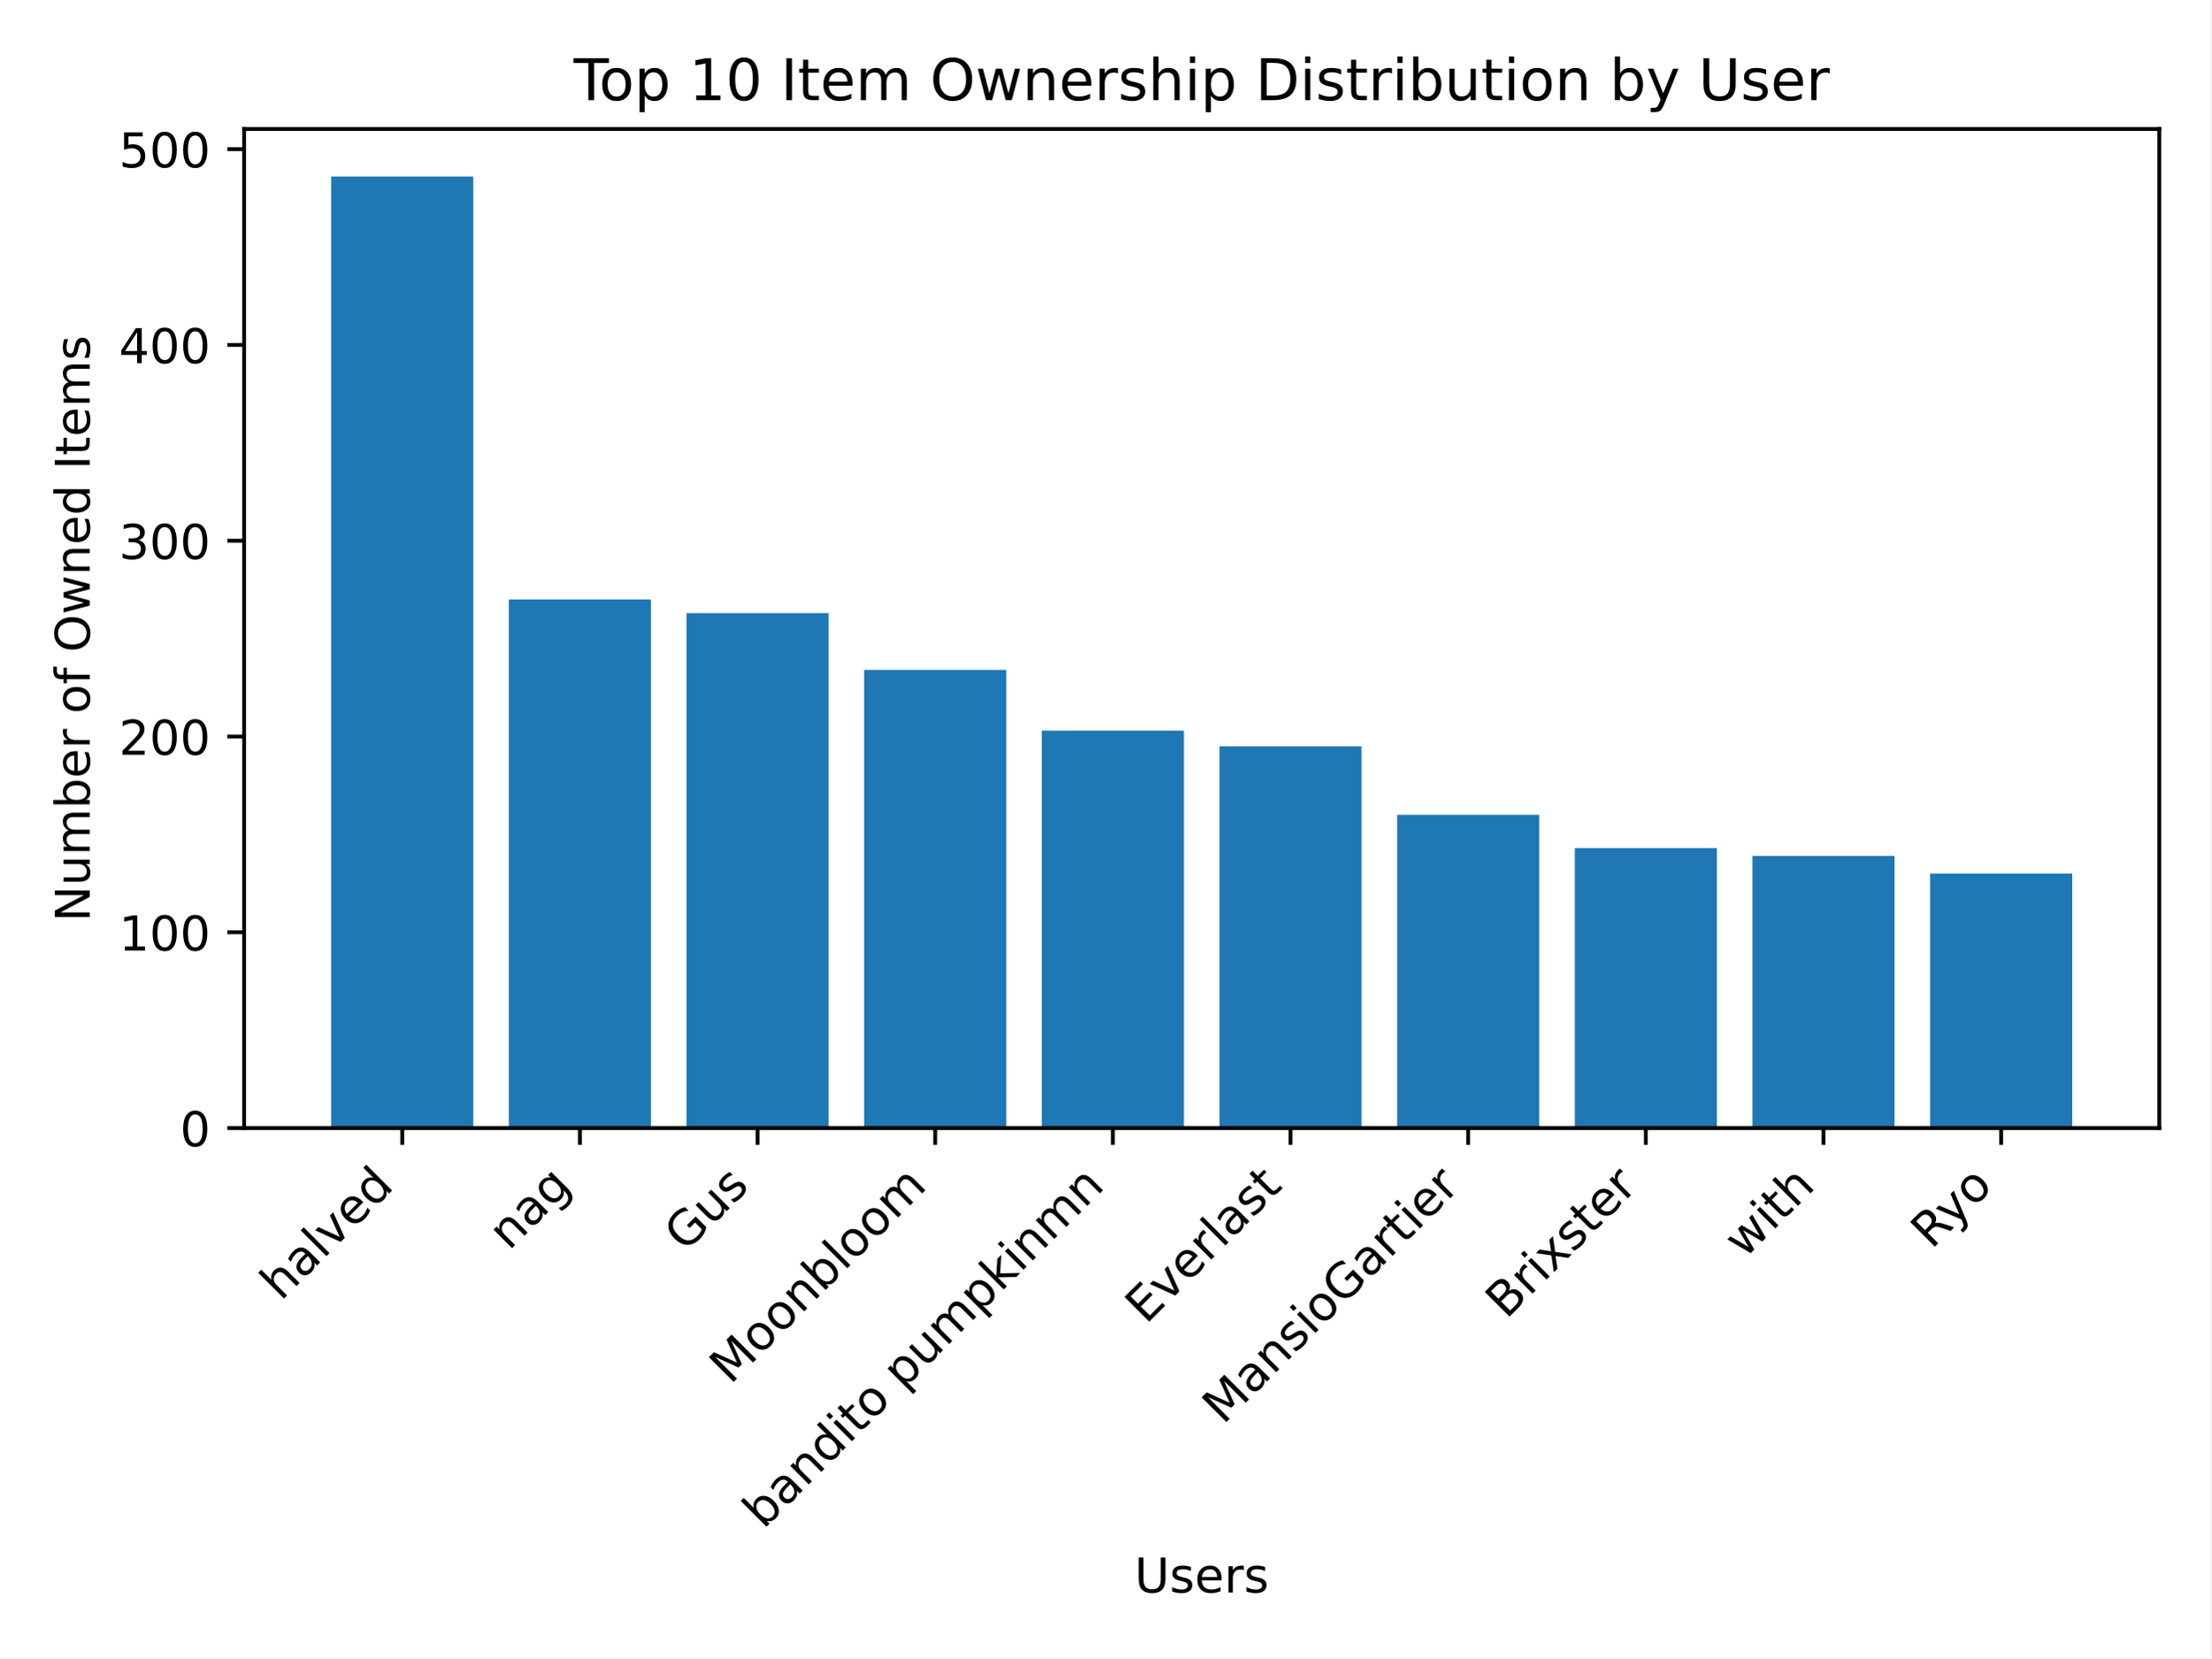
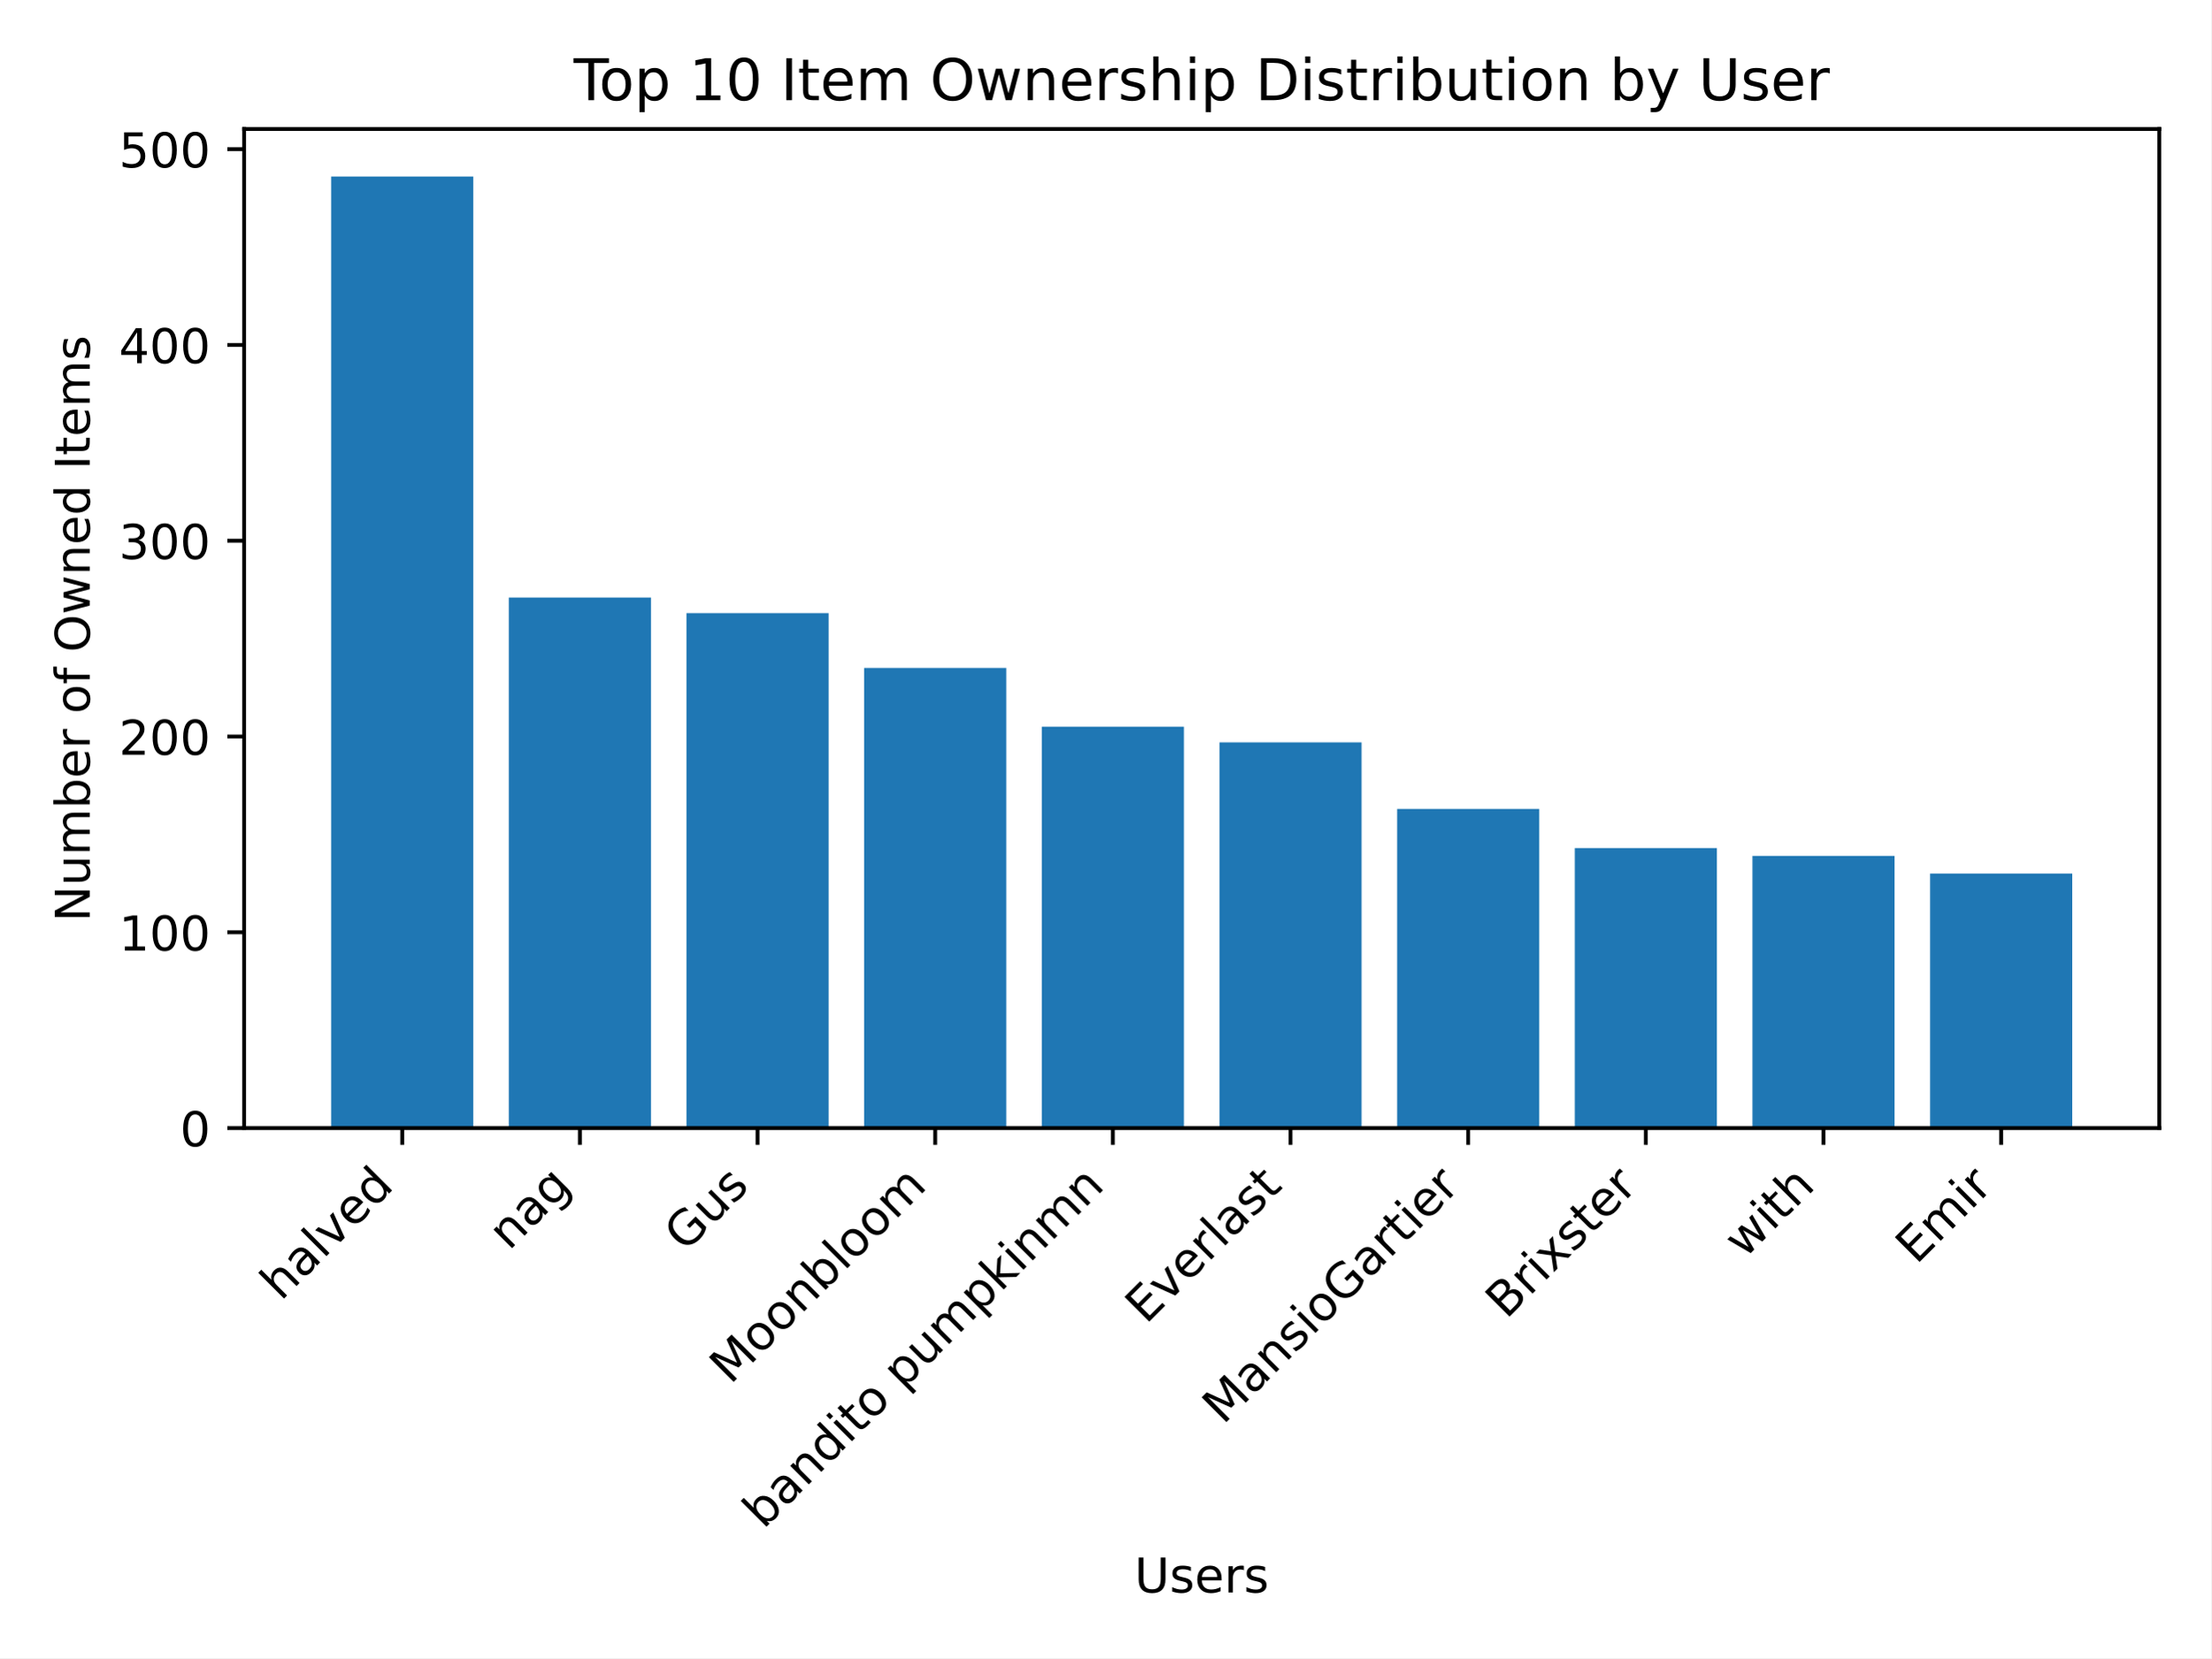
<svg xmlns="http://www.w3.org/2000/svg" xmlns:xlink="http://www.w3.org/1999/xlink" width="460.8pt" height="345.6pt" viewBox="0 0 460.8 345.6" version="1.1">
  <defs>
    <style type="text/css">*{stroke-linejoin: round; stroke-linecap: butt}</style>
  </defs>
  <g id="figure_1">
    <g id="patch_1">
      <path d="M 0 345.6  L 460.8 345.6  L 460.8 0  L 0 0  z " style="fill: #ffffff" />
    </g>
    <g id="axes_1">
      <g id="patch_2">
        <path d="M 50.87 235.125  L 450 235.125  L 450 26.88  L 50.87 26.88  z " style="fill: #ffffff" />
      </g>
      <g id="patch_3">
-         <path d="M 69.012 235.125  L 98.632 235.125  L 98.632 36.796  L 69.012 36.796  z " clip-path="url(#pb528866203)" style="fill: #1f77b4" />
+         <path d="M 69.012 235.125  L 98.632 235.125  L 98.632 36.796  L 69.012 36.796  z " clip-path="url(#p5d338baf3a)" style="fill: #1f77b4" />
      </g>
      <g id="patch_4">
-         <path d="M 106.037 235.125  L 135.657 235.125  L 135.657 124.942  L 106.037 124.942  z " clip-path="url(#pb528866203)" style="fill: #1f77b4" />
+         <path d="M 106.037 235.125  L 135.657 235.125  L 135.657 124.534  L 106.037 124.534  z " clip-path="url(#p5d338baf3a)" style="fill: #1f77b4" />
      </g>
      <g id="patch_5">
-         <path d="M 143.062 235.125  L 172.682 235.125  L 172.682 127.799  L 143.062 127.799  z " clip-path="url(#pb528866203)" style="fill: #1f77b4" />
+         <path d="M 143.062 235.125  L 172.682 235.125  L 172.682 127.799  L 143.062 127.799  z " clip-path="url(#p5d338baf3a)" style="fill: #1f77b4" />
      </g>
      <g id="patch_6">
-         <path d="M 180.087 235.125  L 209.707 235.125  L 209.707 139.634  L 180.087 139.634  z " clip-path="url(#pb528866203)" style="fill: #1f77b4" />
+         <path d="M 180.087 235.125  L 209.707 235.125  L 209.707 139.225  L 180.087 139.225  z " clip-path="url(#p5d338baf3a)" style="fill: #1f77b4" />
      </g>
      <g id="patch_7">
-         <path d="M 217.112 235.125  L 246.732 235.125  L 246.732 152.284  L 217.112 152.284  z " clip-path="url(#pb528866203)" style="fill: #1f77b4" />
+         <path d="M 217.112 235.125  L 246.732 235.125  L 246.732 151.468  L 217.112 151.468  z " clip-path="url(#p5d338baf3a)" style="fill: #1f77b4" />
      </g>
      <g id="patch_8">
-         <path d="M 254.138 235.125  L 283.758 235.125  L 283.758 155.549  L 254.138 155.549  z " clip-path="url(#pb528866203)" style="fill: #1f77b4" />
+         <path d="M 254.138 235.125  L 283.758 235.125  L 283.758 154.733  L 254.138 154.733  z " clip-path="url(#p5d338baf3a)" style="fill: #1f77b4" />
      </g>
      <g id="patch_9">
-         <path d="M 291.163 235.125  L 320.783 235.125  L 320.783 169.832  L 291.163 169.832  z " clip-path="url(#pb528866203)" style="fill: #1f77b4" />
+         <path d="M 291.163 235.125  L 320.783 235.125  L 320.783 168.607  L 291.163 168.607  z " clip-path="url(#p5d338baf3a)" style="fill: #1f77b4" />
      </g>
      <g id="patch_10">
-         <path d="M 328.188 235.125  L 357.808 235.125  L 357.808 176.769  L 328.188 176.769  z " clip-path="url(#pb528866203)" style="fill: #1f77b4" />
+         <path d="M 328.188 235.125  L 357.808 235.125  L 357.808 176.769  L 328.188 176.769  z " clip-path="url(#p5d338baf3a)" style="fill: #1f77b4" />
      </g>
      <g id="patch_11">
-         <path d="M 365.213 235.125  L 394.833 235.125  L 394.833 178.401  L 365.213 178.401  z " clip-path="url(#pb528866203)" style="fill: #1f77b4" />
+         <path d="M 365.213 235.125  L 394.833 235.125  L 394.833 178.401  L 365.213 178.401  z " clip-path="url(#p5d338baf3a)" style="fill: #1f77b4" />
      </g>
      <g id="patch_12">
-         <path d="M 402.238 235.125  L 431.858 235.125  L 431.858 182.074  L 402.238 182.074  z " clip-path="url(#pb528866203)" style="fill: #1f77b4" />
+         <path d="M 402.238 235.125  L 431.858 235.125  L 431.858 182.074  L 402.238 182.074  z " clip-path="url(#p5d338baf3a)" style="fill: #1f77b4" />
      </g>
      <g id="matplotlib.axis_1">
        <g id="xtick_1">
          <g id="line2d_1">
            <defs>
-               <path id="mdd548d64d0" d="M 0 0  L 0 3.5  " style="stroke: #000000; stroke-width: 0.8" />
+               <path id="mcd9829414c" d="M 0 0  L 0 3.5  " style="stroke: #000000; stroke-width: 0.8" />
            </defs>
            <g>
-               <use xlink:href="#mdd548d64d0" x="83.822" y="235.125" style="stroke: #000000; stroke-width: 0.8" />
+               <use xlink:href="#mcd9829414c" x="83.822" y="235.125" style="stroke: #000000; stroke-width: 0.8" />
            </g>
          </g>
          <g id="text_1">
            <g transform="translate(58.54764 271.3021) rotate(-45) scale(0.1 -0.1)">
              <defs>
                <path id="DejaVuSans-68" d="M 3513 2113  L 3513 0  L 2938 0  L 2938 2094  Q 2938 2591 2744 2837  Q 2550 3084 2163 3084  Q 1697 3084 1428 2787  Q 1159 2491 1159 1978  L 1159 0  L 581 0  L 581 4863  L 1159 4863  L 1159 2956  Q 1366 3272 1645 3428  Q 1925 3584 2291 3584  Q 2894 3584 3203 3211  Q 3513 2838 3513 2113  z " transform="scale(0.015625)" />
                <path id="DejaVuSans-61" d="M 2194 1759  Q 1497 1759 1228 1600  Q 959 1441 959 1056  Q 959 750 1161 570  Q 1363 391 1709 391  Q 2188 391 2477 730  Q 2766 1069 2766 1631  L 2766 1759  L 2194 1759  z M 3341 1997  L 3341 0  L 2766 0  L 2766 531  Q 2569 213 2275 61  Q 1981 -91 1556 -91  Q 1019 -91 701 211  Q 384 513 384 1019  Q 384 1609 779 1909  Q 1175 2209 1959 2209  L 2766 2209  L 2766 2266  Q 2766 2663 2505 2880  Q 2244 3097 1772 3097  Q 1472 3097 1187 3025  Q 903 2953 641 2809  L 641 3341  Q 956 3463 1253 3523  Q 1550 3584 1831 3584  Q 2591 3584 2966 3190  Q 3341 2797 3341 1997  z " transform="scale(0.015625)" />
                <path id="DejaVuSans-6c" d="M 603 4863  L 1178 4863  L 1178 0  L 603 0  L 603 4863  z " transform="scale(0.015625)" />
                <path id="DejaVuSans-76" d="M 191 3500  L 800 3500  L 1894 563  L 2988 3500  L 3597 3500  L 2284 0  L 1503 0  L 191 3500  z " transform="scale(0.015625)" />
                <path id="DejaVuSans-65" d="M 3597 1894  L 3597 1613  L 953 1613  Q 991 1019 1311 708  Q 1631 397 2203 397  Q 2534 397 2845 478  Q 3156 559 3463 722  L 3463 178  Q 3153 47 2828 -22  Q 2503 -91 2169 -91  Q 1331 -91 842 396  Q 353 884 353 1716  Q 353 2575 817 3079  Q 1281 3584 2069 3584  Q 2775 3584 3186 3129  Q 3597 2675 3597 1894  z M 3022 2063  Q 3016 2534 2758 2815  Q 2500 3097 2075 3097  Q 1594 3097 1305 2825  Q 1016 2553 972 2059  L 3022 2063  z " transform="scale(0.015625)" />
                <path id="DejaVuSans-64" d="M 2906 2969  L 2906 4863  L 3481 4863  L 3481 0  L 2906 0  L 2906 525  Q 2725 213 2448 61  Q 2172 -91 1784 -91  Q 1150 -91 751 415  Q 353 922 353 1747  Q 353 2572 751 3078  Q 1150 3584 1784 3584  Q 2172 3584 2448 3432  Q 2725 3281 2906 2969  z M 947 1747  Q 947 1113 1208 752  Q 1469 391 1925 391  Q 2381 391 2643 752  Q 2906 1113 2906 1747  Q 2906 2381 2643 2742  Q 2381 3103 1925 3103  Q 1469 3103 1208 2742  Q 947 2381 947 1747  z " transform="scale(0.015625)" />
              </defs>
              <use xlink:href="#DejaVuSans-68" />
              <use xlink:href="#DejaVuSans-61" x="63.379" />
              <use xlink:href="#DejaVuSans-6c" x="124.658" />
              <use xlink:href="#DejaVuSans-76" x="152.441" />
              <use xlink:href="#DejaVuSans-65" x="211.621" />
              <use xlink:href="#DejaVuSans-64" x="273.145" />
            </g>
          </g>
        </g>
        <g id="xtick_2">
          <g id="line2d_2">
            <g>
-               <use xlink:href="#mdd548d64d0" x="120.847" y="235.125" style="stroke: #000000; stroke-width: 0.8" />
+               <use xlink:href="#mcd9829414c" x="120.847" y="235.125" style="stroke: #000000; stroke-width: 0.8" />
            </g>
          </g>
          <g id="text_2">
            <g transform="translate(106.0732 260.8015) rotate(-45) scale(0.1 -0.1)">
              <defs>
                <path id="DejaVuSans-6e" d="M 3513 2113  L 3513 0  L 2938 0  L 2938 2094  Q 2938 2591 2744 2837  Q 2550 3084 2163 3084  Q 1697 3084 1428 2787  Q 1159 2491 1159 1978  L 1159 0  L 581 0  L 581 3500  L 1159 3500  L 1159 2956  Q 1366 3272 1645 3428  Q 1925 3584 2291 3584  Q 2894 3584 3203 3211  Q 3513 2838 3513 2113  z " transform="scale(0.015625)" />
                <path id="DejaVuSans-67" d="M 2906 1791  Q 2906 2416 2648 2759  Q 2391 3103 1925 3103  Q 1463 3103 1205 2759  Q 947 2416 947 1791  Q 947 1169 1205 825  Q 1463 481 1925 481  Q 2391 481 2648 825  Q 2906 1169 2906 1791  z M 3481 434  Q 3481 -459 3084 -895  Q 2688 -1331 1869 -1331  Q 1566 -1331 1297 -1286  Q 1028 -1241 775 -1147  L 775 -588  Q 1028 -725 1275 -790  Q 1522 -856 1778 -856  Q 2344 -856 2625 -561  Q 2906 -266 2906 331  L 2906 616  Q 2728 306 2450 153  Q 2172 0 1784 0  Q 1141 0 747 490  Q 353 981 353 1791  Q 353 2603 747 3093  Q 1141 3584 1784 3584  Q 2172 3584 2450 3431  Q 2728 3278 2906 2969  L 2906 3500  L 3481 3500  L 3481 434  z " transform="scale(0.015625)" />
              </defs>
              <use xlink:href="#DejaVuSans-6e" />
              <use xlink:href="#DejaVuSans-61" x="63.379" />
              <use xlink:href="#DejaVuSans-67" x="124.658" />
            </g>
          </g>
        </g>
        <g id="xtick_3">
          <g id="line2d_3">
            <g>
-               <use xlink:href="#mdd548d64d0" x="157.872" y="235.125" style="stroke: #000000; stroke-width: 0.8" />
+               <use xlink:href="#mcd9829414c" x="157.872" y="235.125" style="stroke: #000000; stroke-width: 0.8" />
            </g>
          </g>
          <g id="text_3">
            <g transform="translate(142.758 261.1418) rotate(-45) scale(0.1 -0.1)">
              <defs>
                <path id="DejaVuSans-47" d="M 3809 666  L 3809 1919  L 2778 1919  L 2778 2438  L 4434 2438  L 4434 434  Q 4069 175 3628 42  Q 3188 -91 2688 -91  Q 1594 -91 976 548  Q 359 1188 359 2328  Q 359 3472 976 4111  Q 1594 4750 2688 4750  Q 3144 4750 3555 4637  Q 3966 4525 4313 4306  L 4313 3634  Q 3963 3931 3569 4081  Q 3175 4231 2741 4231  Q 1884 4231 1454 3753  Q 1025 3275 1025 2328  Q 1025 1384 1454 906  Q 1884 428 2741 428  Q 3075 428 3337 486  Q 3600 544 3809 666  z " transform="scale(0.015625)" />
                <path id="DejaVuSans-75" d="M 544 1381  L 544 3500  L 1119 3500  L 1119 1403  Q 1119 906 1312 657  Q 1506 409 1894 409  Q 2359 409 2629 706  Q 2900 1003 2900 1516  L 2900 3500  L 3475 3500  L 3475 0  L 2900 0  L 2900 538  Q 2691 219 2414 64  Q 2138 -91 1772 -91  Q 1169 -91 856 284  Q 544 659 544 1381  z M 1991 3584  L 1991 3584  z " transform="scale(0.015625)" />
                <path id="DejaVuSans-73" d="M 2834 3397  L 2834 2853  Q 2591 2978 2328 3040  Q 2066 3103 1784 3103  Q 1356 3103 1142 2972  Q 928 2841 928 2578  Q 928 2378 1081 2264  Q 1234 2150 1697 2047  L 1894 2003  Q 2506 1872 2764 1633  Q 3022 1394 3022 966  Q 3022 478 2636 193  Q 2250 -91 1575 -91  Q 1294 -91 989 -36  Q 684 19 347 128  L 347 722  Q 666 556 975 473  Q 1284 391 1588 391  Q 1994 391 2212 530  Q 2431 669 2431 922  Q 2431 1156 2273 1281  Q 2116 1406 1581 1522  L 1381 1569  Q 847 1681 609 1914  Q 372 2147 372 2553  Q 372 3047 722 3315  Q 1072 3584 1716 3584  Q 2034 3584 2315 3537  Q 2597 3491 2834 3397  z " transform="scale(0.015625)" />
              </defs>
              <use xlink:href="#DejaVuSans-47" />
              <use xlink:href="#DejaVuSans-75" x="77.49" />
              <use xlink:href="#DejaVuSans-73" x="140.869" />
            </g>
          </g>
        </g>
        <g id="xtick_4">
          <g id="line2d_4">
            <g>
-               <use xlink:href="#mdd548d64d0" x="194.897" y="235.125" style="stroke: #000000; stroke-width: 0.8" />
+               <use xlink:href="#mcd9829414c" x="194.897" y="235.125" style="stroke: #000000; stroke-width: 0.8" />
            </g>
          </g>
          <g id="text_4">
            <g transform="translate(152.197 288.7278) rotate(-45) scale(0.1 -0.1)">
              <defs>
                <path id="DejaVuSans-4d" d="M 628 4666  L 1569 4666  L 2759 1491  L 3956 4666  L 4897 4666  L 4897 0  L 4281 0  L 4281 4097  L 3078 897  L 2444 897  L 1241 4097  L 1241 0  L 628 0  L 628 4666  z " transform="scale(0.015625)" />
                <path id="DejaVuSans-6f" d="M 1959 3097  Q 1497 3097 1228 2736  Q 959 2375 959 1747  Q 959 1119 1226 758  Q 1494 397 1959 397  Q 2419 397 2687 759  Q 2956 1122 2956 1747  Q 2956 2369 2687 2733  Q 2419 3097 1959 3097  z M 1959 3584  Q 2709 3584 3137 3096  Q 3566 2609 3566 1747  Q 3566 888 3137 398  Q 2709 -91 1959 -91  Q 1206 -91 779 398  Q 353 888 353 1747  Q 353 2609 779 3096  Q 1206 3584 1959 3584  z " transform="scale(0.015625)" />
                <path id="DejaVuSans-62" d="M 3116 1747  Q 3116 2381 2855 2742  Q 2594 3103 2138 3103  Q 1681 3103 1420 2742  Q 1159 2381 1159 1747  Q 1159 1113 1420 752  Q 1681 391 2138 391  Q 2594 391 2855 752  Q 3116 1113 3116 1747  z M 1159 2969  Q 1341 3281 1617 3432  Q 1894 3584 2278 3584  Q 2916 3584 3314 3078  Q 3713 2572 3713 1747  Q 3713 922 3314 415  Q 2916 -91 2278 -91  Q 1894 -91 1617 61  Q 1341 213 1159 525  L 1159 0  L 581 0  L 581 4863  L 1159 4863  L 1159 2969  z " transform="scale(0.015625)" />
                <path id="DejaVuSans-6d" d="M 3328 2828  Q 3544 3216 3844 3400  Q 4144 3584 4550 3584  Q 5097 3584 5394 3201  Q 5691 2819 5691 2113  L 5691 0  L 5113 0  L 5113 2094  Q 5113 2597 4934 2840  Q 4756 3084 4391 3084  Q 3944 3084 3684 2787  Q 3425 2491 3425 1978  L 3425 0  L 2847 0  L 2847 2094  Q 2847 2600 2669 2842  Q 2491 3084 2119 3084  Q 1678 3084 1418 2786  Q 1159 2488 1159 1978  L 1159 0  L 581 0  L 581 3500  L 1159 3500  L 1159 2956  Q 1356 3278 1631 3431  Q 1906 3584 2284 3584  Q 2666 3584 2933 3390  Q 3200 3197 3328 2828  z " transform="scale(0.015625)" />
              </defs>
              <use xlink:href="#DejaVuSans-4d" />
              <use xlink:href="#DejaVuSans-6f" x="86.279" />
              <use xlink:href="#DejaVuSans-6f" x="147.461" />
              <use xlink:href="#DejaVuSans-6e" x="208.643" />
              <use xlink:href="#DejaVuSans-62" x="272.021" />
              <use xlink:href="#DejaVuSans-6c" x="335.498" />
              <use xlink:href="#DejaVuSans-6f" x="363.281" />
              <use xlink:href="#DejaVuSans-6f" x="424.463" />
              <use xlink:href="#DejaVuSans-6d" x="485.645" />
            </g>
          </g>
        </g>
        <g id="xtick_5">
          <g id="line2d_5">
            <g>
-               <use xlink:href="#mdd548d64d0" x="231.922" y="235.125" style="stroke: #000000; stroke-width: 0.8" />
+               <use xlink:href="#mcd9829414c" x="231.922" y="235.125" style="stroke: #000000; stroke-width: 0.8" />
            </g>
          </g>
          <g id="text_5">
            <g transform="translate(159.0927 318.8572) rotate(-45) scale(0.1 -0.1)">
              <defs>
                <path id="DejaVuSans-69" d="M 603 3500  L 1178 3500  L 1178 0  L 603 0  L 603 3500  z M 603 4863  L 1178 4863  L 1178 4134  L 603 4134  L 603 4863  z " transform="scale(0.015625)" />
                <path id="DejaVuSans-74" d="M 1172 4494  L 1172 3500  L 2356 3500  L 2356 3053  L 1172 3053  L 1172 1153  Q 1172 725 1289 603  Q 1406 481 1766 481  L 2356 481  L 2356 0  L 1766 0  Q 1100 0 847 248  Q 594 497 594 1153  L 594 3053  L 172 3053  L 172 3500  L 594 3500  L 594 4494  L 1172 4494  z " transform="scale(0.015625)" />
                <path id="DejaVuSans-20" transform="scale(0.015625)" />
                <path id="DejaVuSans-70" d="M 1159 525  L 1159 -1331  L 581 -1331  L 581 3500  L 1159 3500  L 1159 2969  Q 1341 3281 1617 3432  Q 1894 3584 2278 3584  Q 2916 3584 3314 3078  Q 3713 2572 3713 1747  Q 3713 922 3314 415  Q 2916 -91 2278 -91  Q 1894 -91 1617 61  Q 1341 213 1159 525  z M 3116 1747  Q 3116 2381 2855 2742  Q 2594 3103 2138 3103  Q 1681 3103 1420 2742  Q 1159 2381 1159 1747  Q 1159 1113 1420 752  Q 1681 391 2138 391  Q 2594 391 2855 752  Q 3116 1113 3116 1747  z " transform="scale(0.015625)" />
                <path id="DejaVuSans-6b" d="M 581 4863  L 1159 4863  L 1159 1991  L 2875 3500  L 3609 3500  L 1753 1863  L 3688 0  L 2938 0  L 1159 1709  L 1159 0  L 581 0  L 581 4863  z " transform="scale(0.015625)" />
              </defs>
              <use xlink:href="#DejaVuSans-62" />
              <use xlink:href="#DejaVuSans-61" x="63.477" />
              <use xlink:href="#DejaVuSans-6e" x="124.756" />
              <use xlink:href="#DejaVuSans-64" x="188.135" />
              <use xlink:href="#DejaVuSans-69" x="251.611" />
              <use xlink:href="#DejaVuSans-74" x="279.395" />
              <use xlink:href="#DejaVuSans-6f" x="318.604" />
              <use xlink:href="#DejaVuSans-20" x="379.785" />
              <use xlink:href="#DejaVuSans-70" x="411.572" />
              <use xlink:href="#DejaVuSans-75" x="475.049" />
              <use xlink:href="#DejaVuSans-6d" x="538.428" />
              <use xlink:href="#DejaVuSans-70" x="635.84" />
              <use xlink:href="#DejaVuSans-6b" x="699.316" />
              <use xlink:href="#DejaVuSans-69" x="757.227" />
              <use xlink:href="#DejaVuSans-6e" x="785.01" />
              <use xlink:href="#DejaVuSans-6d" x="848.389" />
              <use xlink:href="#DejaVuSans-6e" x="945.801" />
            </g>
          </g>
        </g>
        <g id="xtick_6">
          <g id="line2d_6">
            <g>
-               <use xlink:href="#mdd548d64d0" x="268.948" y="235.125" style="stroke: #000000; stroke-width: 0.8" />
+               <use xlink:href="#mcd9829414c" x="268.948" y="235.125" style="stroke: #000000; stroke-width: 0.8" />
            </g>
          </g>
          <g id="text_6">
            <g transform="translate(238.8126 276.1623) rotate(-45) scale(0.1 -0.1)">
              <defs>
                <path id="DejaVuSans-45" d="M 628 4666  L 3578 4666  L 3578 4134  L 1259 4134  L 1259 2753  L 3481 2753  L 3481 2222  L 1259 2222  L 1259 531  L 3634 531  L 3634 0  L 628 0  L 628 4666  z " transform="scale(0.015625)" />
                <path id="DejaVuSans-72" d="M 2631 2963  Q 2534 3019 2420 3045  Q 2306 3072 2169 3072  Q 1681 3072 1420 2755  Q 1159 2438 1159 1844  L 1159 0  L 581 0  L 581 3500  L 1159 3500  L 1159 2956  Q 1341 3275 1631 3429  Q 1922 3584 2338 3584  Q 2397 3584 2469 3576  Q 2541 3569 2628 3553  L 2631 2963  z " transform="scale(0.015625)" />
              </defs>
              <use xlink:href="#DejaVuSans-45" />
              <use xlink:href="#DejaVuSans-76" x="63.184" />
              <use xlink:href="#DejaVuSans-65" x="122.363" />
              <use xlink:href="#DejaVuSans-72" x="183.887" />
              <use xlink:href="#DejaVuSans-6c" x="225" />
              <use xlink:href="#DejaVuSans-61" x="252.783" />
              <use xlink:href="#DejaVuSans-73" x="314.062" />
              <use xlink:href="#DejaVuSans-74" x="366.162" />
            </g>
          </g>
        </g>
        <g id="xtick_7">
          <g id="line2d_7">
            <g>
-               <use xlink:href="#mdd548d64d0" x="305.973" y="235.125" style="stroke: #000000; stroke-width: 0.8" />
+               <use xlink:href="#mcd9829414c" x="305.973" y="235.125" style="stroke: #000000; stroke-width: 0.8" />
            </g>
          </g>
          <g id="text_7">
            <g transform="translate(254.8985 297.1015) rotate(-45) scale(0.1 -0.1)">
              <use xlink:href="#DejaVuSans-4d" />
              <use xlink:href="#DejaVuSans-61" x="86.279" />
              <use xlink:href="#DejaVuSans-6e" x="147.559" />
              <use xlink:href="#DejaVuSans-73" x="210.938" />
              <use xlink:href="#DejaVuSans-69" x="263.037" />
              <use xlink:href="#DejaVuSans-6f" x="290.82" />
              <use xlink:href="#DejaVuSans-47" x="352.002" />
              <use xlink:href="#DejaVuSans-61" x="429.492" />
              <use xlink:href="#DejaVuSans-72" x="490.771" />
              <use xlink:href="#DejaVuSans-74" x="531.885" />
              <use xlink:href="#DejaVuSans-69" x="571.094" />
              <use xlink:href="#DejaVuSans-65" x="598.877" />
              <use xlink:href="#DejaVuSans-72" x="660.4" />
            </g>
          </g>
        </g>
        <g id="xtick_8">
          <g id="line2d_8">
            <g>
-               <use xlink:href="#mdd548d64d0" x="342.998" y="235.125" style="stroke: #000000; stroke-width: 0.8" />
+               <use xlink:href="#mcd9829414c" x="342.998" y="235.125" style="stroke: #000000; stroke-width: 0.8" />
            </g>
          </g>
          <g id="text_8">
            <g transform="translate(313.9057 275.1193) rotate(-45) scale(0.1 -0.1)">
              <defs>
                <path id="DejaVuSans-42" d="M 1259 2228  L 1259 519  L 2272 519  Q 2781 519 3026 730  Q 3272 941 3272 1375  Q 3272 1813 3026 2020  Q 2781 2228 2272 2228  L 1259 2228  z M 1259 4147  L 1259 2741  L 2194 2741  Q 2656 2741 2882 2914  Q 3109 3088 3109 3444  Q 3109 3797 2882 3972  Q 2656 4147 2194 4147  L 1259 4147  z M 628 4666  L 2241 4666  Q 2963 4666 3353 4366  Q 3744 4066 3744 3513  Q 3744 3084 3544 2831  Q 3344 2578 2956 2516  Q 3422 2416 3680 2098  Q 3938 1781 3938 1306  Q 3938 681 3513 340  Q 3088 0 2303 0  L 628 0  L 628 4666  z " transform="scale(0.015625)" />
                <path id="DejaVuSans-78" d="M 3513 3500  L 2247 1797  L 3578 0  L 2900 0  L 1881 1375  L 863 0  L 184 0  L 1544 1831  L 300 3500  L 978 3500  L 1906 2253  L 2834 3500  L 3513 3500  z " transform="scale(0.015625)" />
              </defs>
              <use xlink:href="#DejaVuSans-42" />
              <use xlink:href="#DejaVuSans-72" x="68.604" />
              <use xlink:href="#DejaVuSans-69" x="109.717" />
              <use xlink:href="#DejaVuSans-78" x="137.5" />
              <use xlink:href="#DejaVuSans-73" x="196.68" />
              <use xlink:href="#DejaVuSans-74" x="248.779" />
              <use xlink:href="#DejaVuSans-65" x="287.988" />
              <use xlink:href="#DejaVuSans-72" x="349.512" />
            </g>
          </g>
        </g>
        <g id="xtick_9">
          <g id="line2d_9">
            <g>
-               <use xlink:href="#mdd548d64d0" x="380.023" y="235.125" style="stroke: #000000; stroke-width: 0.8" />
+               <use xlink:href="#mcd9829414c" x="380.023" y="235.125" style="stroke: #000000; stroke-width: 0.8" />
            </g>
          </g>
          <g id="text_9">
            <g transform="translate(363.5515 262.4986) rotate(-45) scale(0.1 -0.1)">
              <defs>
                <path id="DejaVuSans-77" d="M 269 3500  L 844 3500  L 1563 769  L 2278 3500  L 2956 3500  L 3675 769  L 4391 3500  L 4966 3500  L 4050 0  L 3372 0  L 2619 2869  L 1863 0  L 1184 0  L 269 3500  z " transform="scale(0.015625)" />
              </defs>
              <use xlink:href="#DejaVuSans-77" />
              <use xlink:href="#DejaVuSans-69" x="81.787" />
              <use xlink:href="#DejaVuSans-74" x="109.57" />
              <use xlink:href="#DejaVuSans-68" x="148.779" />
            </g>
          </g>
        </g>
        <g id="xtick_10">
          <g id="line2d_10">
            <g>
-               <use xlink:href="#mdd548d64d0" x="417.048" y="235.125" style="stroke: #000000; stroke-width: 0.8" />
+               <use xlink:href="#mcd9829414c" x="417.048" y="235.125" style="stroke: #000000; stroke-width: 0.8" />
            </g>
          </g>
          <g id="text_10">
-             <g transform="translate(402.541 260.5342) rotate(-45) scale(0.1 -0.1)">
-               <defs>
-                 <path id="DejaVuSans-52" d="M 2841 2188  Q 3044 2119 3236 1894  Q 3428 1669 3622 1275  L 4263 0  L 3584 0  L 2988 1197  Q 2756 1666 2539 1819  Q 2322 1972 1947 1972  L 1259 1972  L 1259 0  L 628 0  L 628 4666  L 2053 4666  Q 2853 4666 3247 4331  Q 3641 3997 3641 3322  Q 3641 2881 3436 2590  Q 3231 2300 2841 2188  z M 1259 4147  L 1259 2491  L 2053 2491  Q 2509 2491 2742 2702  Q 2975 2913 2975 3322  Q 2975 3731 2742 3939  Q 2509 4147 2053 4147  L 1259 4147  z " transform="scale(0.015625)" />
-                 <path id="DejaVuSans-79" d="M 2059 -325  Q 1816 -950 1584 -1140  Q 1353 -1331 966 -1331  L 506 -1331  L 506 -850  L 844 -850  Q 1081 -850 1212 -737  Q 1344 -625 1503 -206  L 1606 56  L 191 3500  L 800 3500  L 1894 763  L 2988 3500  L 3597 3500  L 2059 -325  z " transform="scale(0.015625)" />
-               </defs>
-               <use xlink:href="#DejaVuSans-52" />
-               <use xlink:href="#DejaVuSans-79" x="63.982" />
-               <use xlink:href="#DejaVuSans-6f" x="123.162" />
+             <g transform="translate(399.3502 263.725) rotate(-45) scale(0.1 -0.1)">
+               <use xlink:href="#DejaVuSans-45" />
+               <use xlink:href="#DejaVuSans-6d" x="63.184" />
+               <use xlink:href="#DejaVuSans-69" x="160.596" />
+               <use xlink:href="#DejaVuSans-72" x="188.379" />
            </g>
          </g>
        </g>
        <g id="text_11">
          <g transform="translate(236.4342 331.9262) scale(0.1 -0.1)">
            <defs>
              <path id="DejaVuSans-55" d="M 556 4666  L 1191 4666  L 1191 1831  Q 1191 1081 1462 751  Q 1734 422 2344 422  Q 2950 422 3222 751  Q 3494 1081 3494 1831  L 3494 4666  L 4128 4666  L 4128 1753  Q 4128 841 3676 375  Q 3225 -91 2344 -91  Q 1459 -91 1007 375  Q 556 841 556 1753  L 556 4666  z " transform="scale(0.015625)" />
            </defs>
            <use xlink:href="#DejaVuSans-55" />
            <use xlink:href="#DejaVuSans-73" x="73.193" />
            <use xlink:href="#DejaVuSans-65" x="125.293" />
            <use xlink:href="#DejaVuSans-72" x="186.816" />
            <use xlink:href="#DejaVuSans-73" x="227.93" />
          </g>
        </g>
      </g>
      <g id="matplotlib.axis_2">
        <g id="ytick_1">
          <g id="line2d_11">
            <defs>
-               <path id="mbf0ead1be3" d="M 0 0  L -3.5 0  " style="stroke: #000000; stroke-width: 0.8" />
+               <path id="m1572080cb5" d="M 0 0  L -3.5 0  " style="stroke: #000000; stroke-width: 0.8" />
            </defs>
            <g>
-               <use xlink:href="#mbf0ead1be3" x="50.87" y="235.125" style="stroke: #000000; stroke-width: 0.8" />
+               <use xlink:href="#m1572080cb5" x="50.87" y="235.125" style="stroke: #000000; stroke-width: 0.8" />
            </g>
          </g>
          <g id="text_12">
            <g transform="translate(37.5075 238.9243) scale(0.1 -0.1)">
              <defs>
                <path id="DejaVuSans-30" d="M 2034 4250  Q 1547 4250 1301 3770  Q 1056 3291 1056 2328  Q 1056 1369 1301 889  Q 1547 409 2034 409  Q 2525 409 2770 889  Q 3016 1369 3016 2328  Q 3016 3291 2770 3770  Q 2525 4250 2034 4250  z M 2034 4750  Q 2819 4750 3233 4129  Q 3647 3509 3647 2328  Q 3647 1150 3233 529  Q 2819 -91 2034 -91  Q 1250 -91 836 529  Q 422 1150 422 2328  Q 422 3509 836 4129  Q 1250 4750 2034 4750  z " transform="scale(0.015625)" />
              </defs>
              <use xlink:href="#DejaVuSans-30" />
            </g>
          </g>
        </g>
        <g id="ytick_2">
          <g id="line2d_12">
            <g>
-               <use xlink:href="#mbf0ead1be3" x="50.87" y="194.317" style="stroke: #000000; stroke-width: 0.8" />
+               <use xlink:href="#m1572080cb5" x="50.87" y="194.317" style="stroke: #000000; stroke-width: 0.8" />
            </g>
          </g>
          <g id="text_13">
            <g transform="translate(24.7825 198.1159) scale(0.1 -0.1)">
              <defs>
                <path id="DejaVuSans-31" d="M 794 531  L 1825 531  L 1825 4091  L 703 3866  L 703 4441  L 1819 4666  L 2450 4666  L 2450 531  L 3481 531  L 3481 0  L 794 0  L 794 531  z " transform="scale(0.015625)" />
              </defs>
              <use xlink:href="#DejaVuSans-31" />
              <use xlink:href="#DejaVuSans-30" x="63.623" />
              <use xlink:href="#DejaVuSans-30" x="127.246" />
            </g>
          </g>
        </g>
        <g id="ytick_3">
          <g id="line2d_13">
            <g>
-               <use xlink:href="#mbf0ead1be3" x="50.87" y="153.508" style="stroke: #000000; stroke-width: 0.8" />
+               <use xlink:href="#m1572080cb5" x="50.87" y="153.508" style="stroke: #000000; stroke-width: 0.8" />
            </g>
          </g>
          <g id="text_14">
            <g transform="translate(24.7825 157.3076) scale(0.1 -0.1)">
              <defs>
                <path id="DejaVuSans-32" d="M 1228 531  L 3431 531  L 3431 0  L 469 0  L 469 531  Q 828 903 1448 1529  Q 2069 2156 2228 2338  Q 2531 2678 2651 2914  Q 2772 3150 2772 3378  Q 2772 3750 2511 3984  Q 2250 4219 1831 4219  Q 1534 4219 1204 4116  Q 875 4013 500 3803  L 500 4441  Q 881 4594 1212 4672  Q 1544 4750 1819 4750  Q 2544 4750 2975 4387  Q 3406 4025 3406 3419  Q 3406 3131 3298 2873  Q 3191 2616 2906 2266  Q 2828 2175 2409 1742  Q 1991 1309 1228 531  z " transform="scale(0.015625)" />
              </defs>
              <use xlink:href="#DejaVuSans-32" />
              <use xlink:href="#DejaVuSans-30" x="63.623" />
              <use xlink:href="#DejaVuSans-30" x="127.246" />
            </g>
          </g>
        </g>
        <g id="ytick_4">
          <g id="line2d_14">
            <g>
-               <use xlink:href="#mbf0ead1be3" x="50.87" y="112.7" style="stroke: #000000; stroke-width: 0.8" />
+               <use xlink:href="#m1572080cb5" x="50.87" y="112.7" style="stroke: #000000; stroke-width: 0.8" />
            </g>
          </g>
          <g id="text_15">
            <g transform="translate(24.7825 116.4992) scale(0.1 -0.1)">
              <defs>
                <path id="DejaVuSans-33" d="M 2597 2516  Q 3050 2419 3304 2112  Q 3559 1806 3559 1356  Q 3559 666 3084 287  Q 2609 -91 1734 -91  Q 1441 -91 1130 -33  Q 819 25 488 141  L 488 750  Q 750 597 1062 519  Q 1375 441 1716 441  Q 2309 441 2620 675  Q 2931 909 2931 1356  Q 2931 1769 2642 2001  Q 2353 2234 1838 2234  L 1294 2234  L 1294 2753  L 1863 2753  Q 2328 2753 2575 2939  Q 2822 3125 2822 3475  Q 2822 3834 2567 4026  Q 2313 4219 1838 4219  Q 1578 4219 1281 4162  Q 984 4106 628 3988  L 628 4550  Q 988 4650 1302 4700  Q 1616 4750 1894 4750  Q 2613 4750 3031 4423  Q 3450 4097 3450 3541  Q 3450 3153 3228 2886  Q 3006 2619 2597 2516  z " transform="scale(0.015625)" />
              </defs>
              <use xlink:href="#DejaVuSans-33" />
              <use xlink:href="#DejaVuSans-30" x="63.623" />
              <use xlink:href="#DejaVuSans-30" x="127.246" />
            </g>
          </g>
        </g>
        <g id="ytick_5">
          <g id="line2d_15">
            <g>
-               <use xlink:href="#mbf0ead1be3" x="50.87" y="71.892" style="stroke: #000000; stroke-width: 0.8" />
+               <use xlink:href="#m1572080cb5" x="50.87" y="71.892" style="stroke: #000000; stroke-width: 0.8" />
            </g>
          </g>
          <g id="text_16">
            <g transform="translate(24.7825 75.69084) scale(0.1 -0.1)">
              <defs>
                <path id="DejaVuSans-34" d="M 2419 4116  L 825 1625  L 2419 1625  L 2419 4116  z M 2253 4666  L 3047 4666  L 3047 1625  L 3713 1625  L 3713 1100  L 3047 1100  L 3047 0  L 2419 0  L 2419 1100  L 313 1100  L 313 1709  L 2253 4666  z " transform="scale(0.015625)" />
              </defs>
              <use xlink:href="#DejaVuSans-34" />
              <use xlink:href="#DejaVuSans-30" x="63.623" />
              <use xlink:href="#DejaVuSans-30" x="127.246" />
            </g>
          </g>
        </g>
        <g id="ytick_6">
          <g id="line2d_16">
            <g>
-               <use xlink:href="#mbf0ead1be3" x="50.87" y="31.083" style="stroke: #000000; stroke-width: 0.8" />
+               <use xlink:href="#m1572080cb5" x="50.87" y="31.083" style="stroke: #000000; stroke-width: 0.8" />
            </g>
          </g>
          <g id="text_17">
            <g transform="translate(24.7825 34.88248) scale(0.1 -0.1)">
              <defs>
                <path id="DejaVuSans-35" d="M 691 4666  L 3169 4666  L 3169 4134  L 1269 4134  L 1269 2991  Q 1406 3038 1543 3061  Q 1681 3084 1819 3084  Q 2600 3084 3056 2656  Q 3513 2228 3513 1497  Q 3513 744 3044 326  Q 2575 -91 1722 -91  Q 1428 -91 1123 -41  Q 819 9 494 109  L 494 744  Q 775 591 1075 516  Q 1375 441 1709 441  Q 2250 441 2565 725  Q 2881 1009 2881 1497  Q 2881 1984 2565 2268  Q 2250 2553 1709 2553  Q 1456 2553 1204 2497  Q 953 2441 691 2322  L 691 4666  z " transform="scale(0.015625)" />
              </defs>
              <use xlink:href="#DejaVuSans-35" />
              <use xlink:href="#DejaVuSans-30" x="63.623" />
              <use xlink:href="#DejaVuSans-30" x="127.246" />
            </g>
          </g>
        </g>
        <g id="text_18">
          <g transform="translate(18.70281 192.1064) rotate(-90) scale(0.1 -0.1)">
            <defs>
              <path id="DejaVuSans-4e" d="M 628 4666  L 1478 4666  L 3547 763  L 3547 4666  L 4159 4666  L 4159 0  L 3309 0  L 1241 3903  L 1241 0  L 628 0  L 628 4666  z " transform="scale(0.015625)" />
              <path id="DejaVuSans-66" d="M 2375 4863  L 2375 4384  L 1825 4384  Q 1516 4384 1395 4259  Q 1275 4134 1275 3809  L 1275 3500  L 2222 3500  L 2222 3053  L 1275 3053  L 1275 0  L 697 0  L 697 3053  L 147 3053  L 147 3500  L 697 3500  L 697 3744  Q 697 4328 969 4595  Q 1241 4863 1831 4863  L 2375 4863  z " transform="scale(0.015625)" />
              <path id="DejaVuSans-4f" d="M 2522 4238  Q 1834 4238 1429 3725  Q 1025 3213 1025 2328  Q 1025 1447 1429 934  Q 1834 422 2522 422  Q 3209 422 3611 934  Q 4013 1447 4013 2328  Q 4013 3213 3611 3725  Q 3209 4238 2522 4238  z M 2522 4750  Q 3503 4750 4090 4092  Q 4678 3434 4678 2328  Q 4678 1225 4090 567  Q 3503 -91 2522 -91  Q 1538 -91 948 565  Q 359 1222 359 2328  Q 359 3434 948 4092  Q 1538 4750 2522 4750  z " transform="scale(0.015625)" />
              <path id="DejaVuSans-49" d="M 628 4666  L 1259 4666  L 1259 0  L 628 0  L 628 4666  z " transform="scale(0.015625)" />
            </defs>
            <use xlink:href="#DejaVuSans-4e" />
            <use xlink:href="#DejaVuSans-75" x="74.805" />
            <use xlink:href="#DejaVuSans-6d" x="138.184" />
            <use xlink:href="#DejaVuSans-62" x="235.596" />
            <use xlink:href="#DejaVuSans-65" x="299.072" />
            <use xlink:href="#DejaVuSans-72" x="360.596" />
            <use xlink:href="#DejaVuSans-20" x="401.709" />
            <use xlink:href="#DejaVuSans-6f" x="433.496" />
            <use xlink:href="#DejaVuSans-66" x="494.678" />
            <use xlink:href="#DejaVuSans-20" x="529.883" />
            <use xlink:href="#DejaVuSans-4f" x="561.67" />
            <use xlink:href="#DejaVuSans-77" x="640.381" />
            <use xlink:href="#DejaVuSans-6e" x="722.168" />
            <use xlink:href="#DejaVuSans-65" x="785.547" />
            <use xlink:href="#DejaVuSans-64" x="847.07" />
            <use xlink:href="#DejaVuSans-20" x="910.547" />
            <use xlink:href="#DejaVuSans-49" x="942.334" />
            <use xlink:href="#DejaVuSans-74" x="971.826" />
            <use xlink:href="#DejaVuSans-65" x="1011.035" />
            <use xlink:href="#DejaVuSans-6d" x="1072.559" />
            <use xlink:href="#DejaVuSans-73" x="1169.971" />
          </g>
        </g>
      </g>
      <g id="patch_13">
        <path d="M 50.87 235.125  L 50.87 26.88  " style="fill: none; stroke: #000000; stroke-width: 0.8; stroke-linejoin: miter; stroke-linecap: square" />
      </g>
      <g id="patch_14">
        <path d="M 450 235.125  L 450 26.88  " style="fill: none; stroke: #000000; stroke-width: 0.8; stroke-linejoin: miter; stroke-linecap: square" />
      </g>
      <g id="patch_15">
        <path d="M 50.87 235.125  L 450 235.125  " style="fill: none; stroke: #000000; stroke-width: 0.8; stroke-linejoin: miter; stroke-linecap: square" />
      </g>
      <g id="patch_16">
        <path d="M 50.87 26.88  L 450 26.88  " style="fill: none; stroke: #000000; stroke-width: 0.8; stroke-linejoin: miter; stroke-linecap: square" />
      </g>
      <g id="text_19">
        <g transform="translate(119.5422 20.88) scale(0.12 -0.12)">
          <defs>
            <path id="DejaVuSans-54" d="M -19 4666  L 3928 4666  L 3928 4134  L 2272 4134  L 2272 0  L 1638 0  L 1638 4134  L -19 4134  L -19 4666  z " transform="scale(0.015625)" />
            <path id="DejaVuSans-44" d="M 1259 4147  L 1259 519  L 2022 519  Q 2988 519 3436 956  Q 3884 1394 3884 2338  Q 3884 3275 3436 3711  Q 2988 4147 2022 4147  L 1259 4147  z M 628 4666  L 1925 4666  Q 3281 4666 3915 4102  Q 4550 3538 4550 2338  Q 4550 1131 3912 565  Q 3275 0 1925 0  L 628 0  L 628 4666  z " transform="scale(0.015625)" />
+             <path id="DejaVuSans-79" d="M 2059 -325  Q 1816 -950 1584 -1140  Q 1353 -1331 966 -1331  L 506 -1331  L 506 -850  L 844 -850  Q 1081 -850 1212 -737  Q 1344 -625 1503 -206  L 1606 56  L 191 3500  L 800 3500  L 1894 763  L 2988 3500  L 3597 3500  L 2059 -325  z " transform="scale(0.015625)" />
          </defs>
          <use xlink:href="#DejaVuSans-54" />
          <use xlink:href="#DejaVuSans-6f" x="44.084" />
          <use xlink:href="#DejaVuSans-70" x="105.266" />
          <use xlink:href="#DejaVuSans-20" x="168.742" />
          <use xlink:href="#DejaVuSans-31" x="200.529" />
          <use xlink:href="#DejaVuSans-30" x="264.152" />
          <use xlink:href="#DejaVuSans-20" x="327.775" />
          <use xlink:href="#DejaVuSans-49" x="359.562" />
          <use xlink:href="#DejaVuSans-74" x="389.055" />
          <use xlink:href="#DejaVuSans-65" x="428.264" />
          <use xlink:href="#DejaVuSans-6d" x="489.787" />
          <use xlink:href="#DejaVuSans-20" x="587.199" />
          <use xlink:href="#DejaVuSans-4f" x="618.986" />
          <use xlink:href="#DejaVuSans-77" x="697.697" />
          <use xlink:href="#DejaVuSans-6e" x="779.484" />
          <use xlink:href="#DejaVuSans-65" x="842.863" />
          <use xlink:href="#DejaVuSans-72" x="904.387" />
          <use xlink:href="#DejaVuSans-73" x="945.5" />
          <use xlink:href="#DejaVuSans-68" x="997.6" />
          <use xlink:href="#DejaVuSans-69" x="1060.979" />
          <use xlink:href="#DejaVuSans-70" x="1088.762" />
          <use xlink:href="#DejaVuSans-20" x="1152.238" />
          <use xlink:href="#DejaVuSans-44" x="1184.025" />
          <use xlink:href="#DejaVuSans-69" x="1261.027" />
          <use xlink:href="#DejaVuSans-73" x="1288.811" />
          <use xlink:href="#DejaVuSans-74" x="1340.91" />
          <use xlink:href="#DejaVuSans-72" x="1380.119" />
          <use xlink:href="#DejaVuSans-69" x="1421.232" />
          <use xlink:href="#DejaVuSans-62" x="1449.016" />
          <use xlink:href="#DejaVuSans-75" x="1512.492" />
          <use xlink:href="#DejaVuSans-74" x="1575.871" />
          <use xlink:href="#DejaVuSans-69" x="1615.08" />
          <use xlink:href="#DejaVuSans-6f" x="1642.863" />
          <use xlink:href="#DejaVuSans-6e" x="1704.045" />
          <use xlink:href="#DejaVuSans-20" x="1767.424" />
          <use xlink:href="#DejaVuSans-62" x="1799.211" />
          <use xlink:href="#DejaVuSans-79" x="1862.688" />
          <use xlink:href="#DejaVuSans-20" x="1921.867" />
          <use xlink:href="#DejaVuSans-55" x="1953.654" />
          <use xlink:href="#DejaVuSans-73" x="2026.848" />
          <use xlink:href="#DejaVuSans-65" x="2078.947" />
          <use xlink:href="#DejaVuSans-72" x="2140.471" />
        </g>
      </g>
    </g>
  </g>
  <defs>
-     <clipPath id="pb528866203">
+     <clipPath id="p5d338baf3a">
      <rect x="50.87" y="26.88" width="399.13" height="208.245" />
    </clipPath>
  </defs>
</svg>
